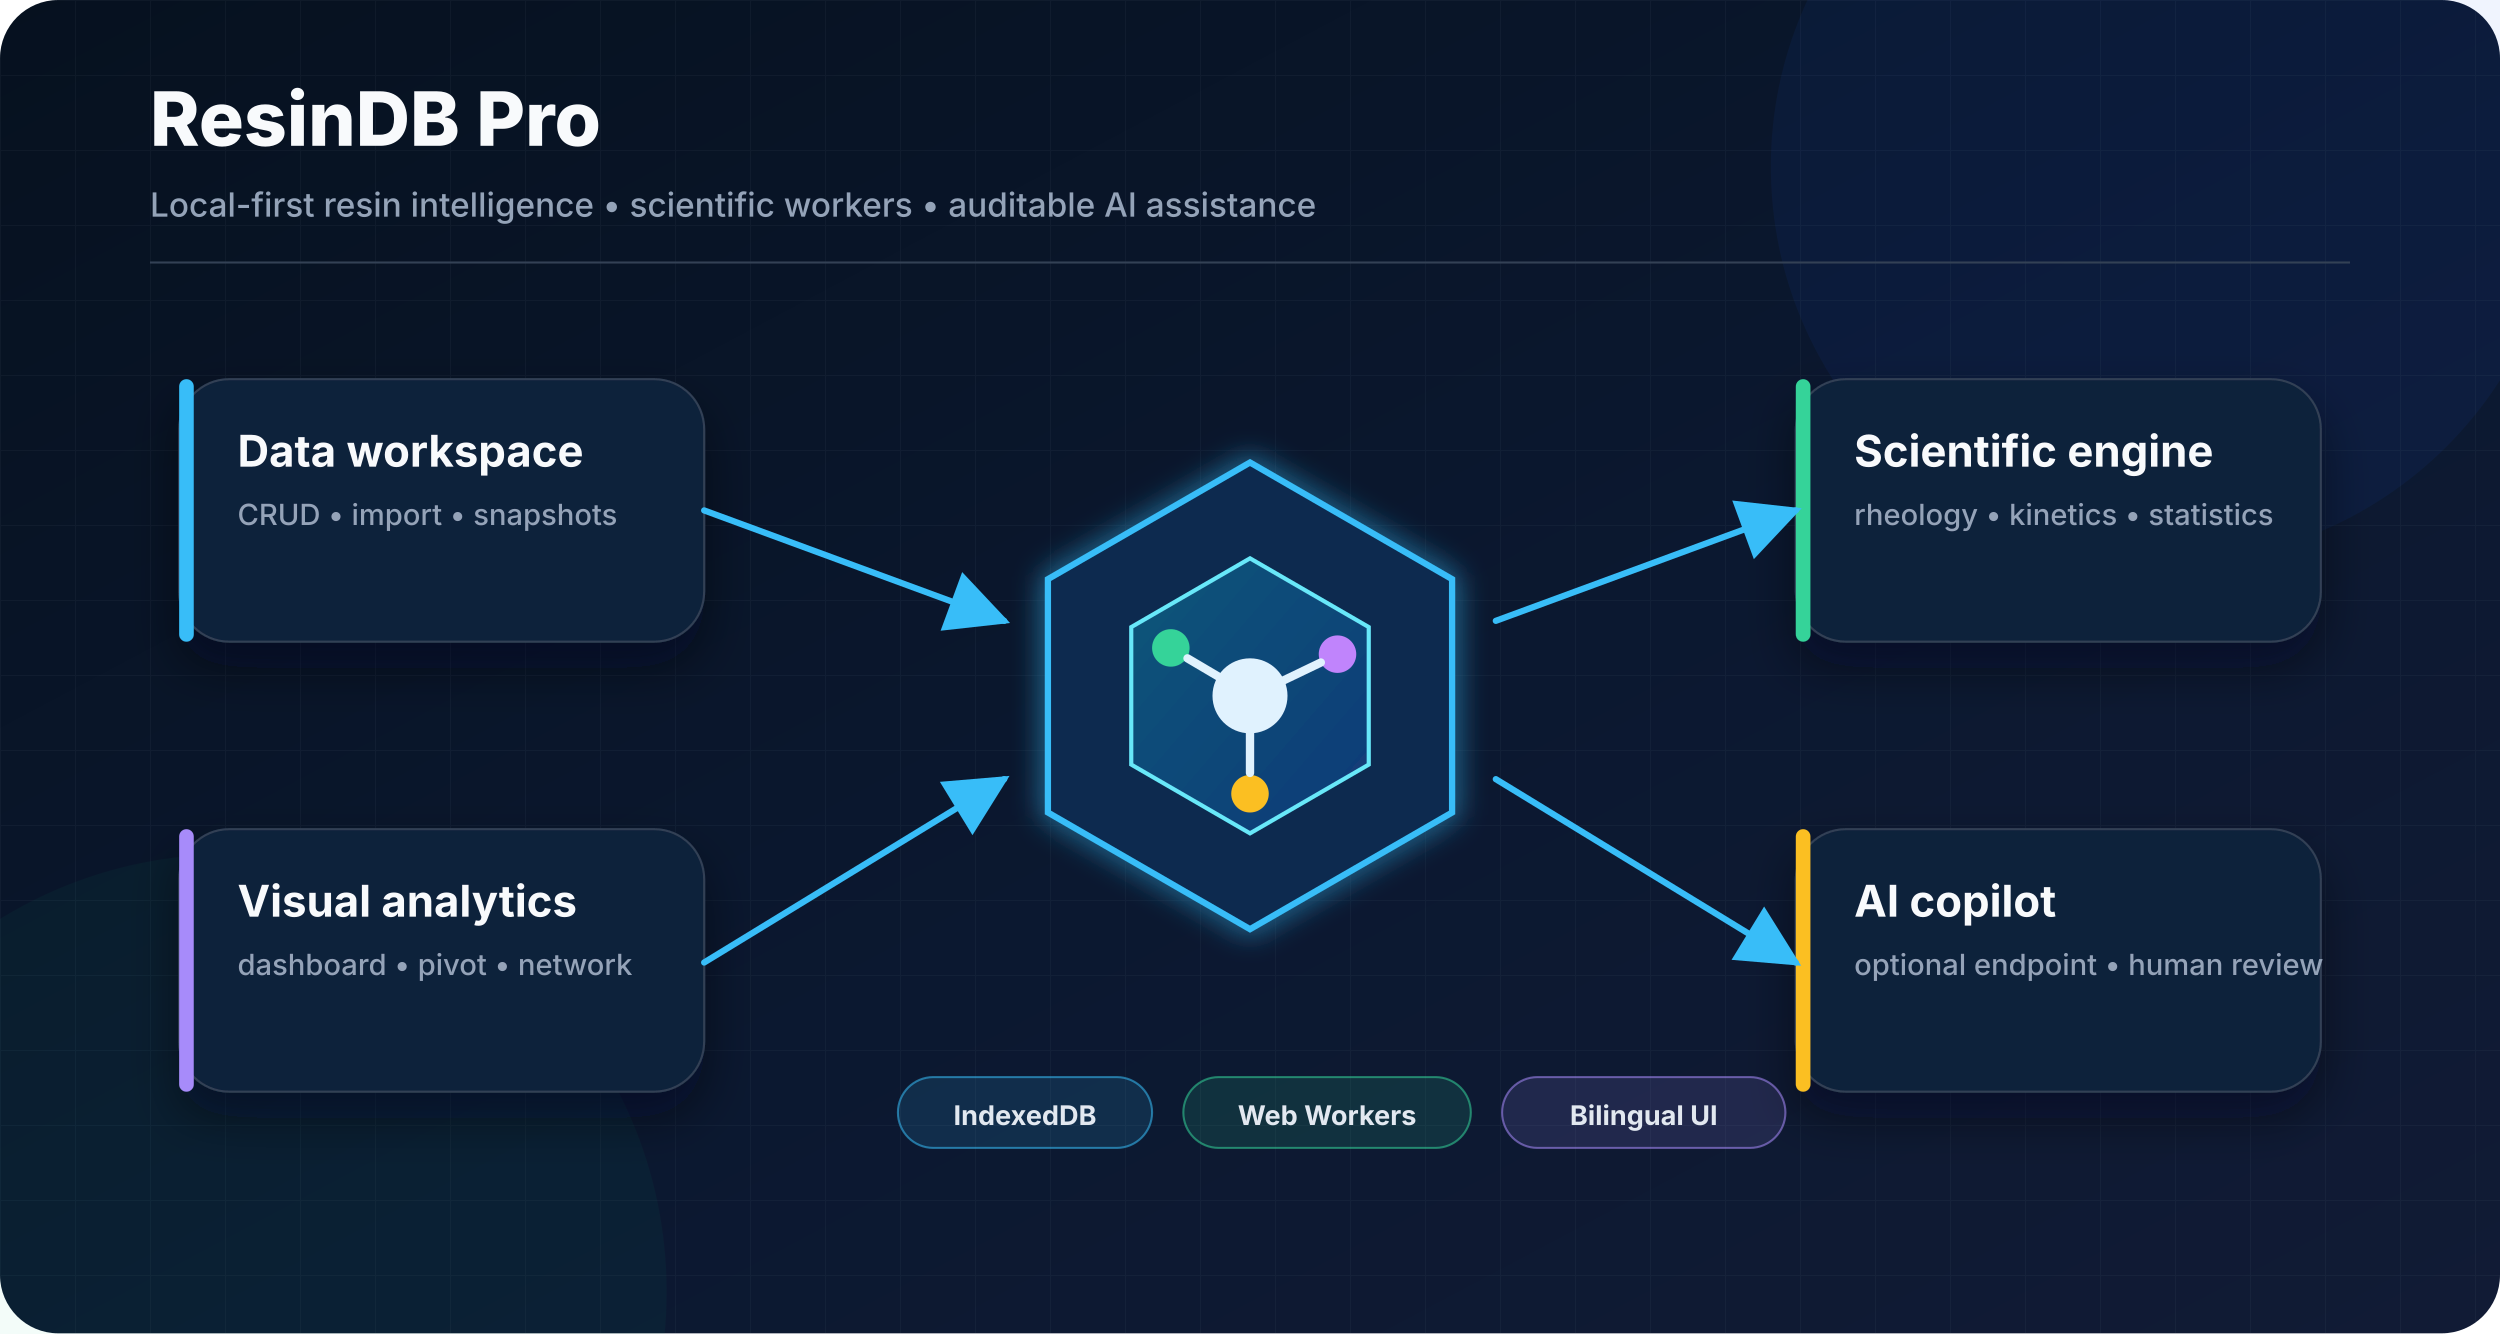
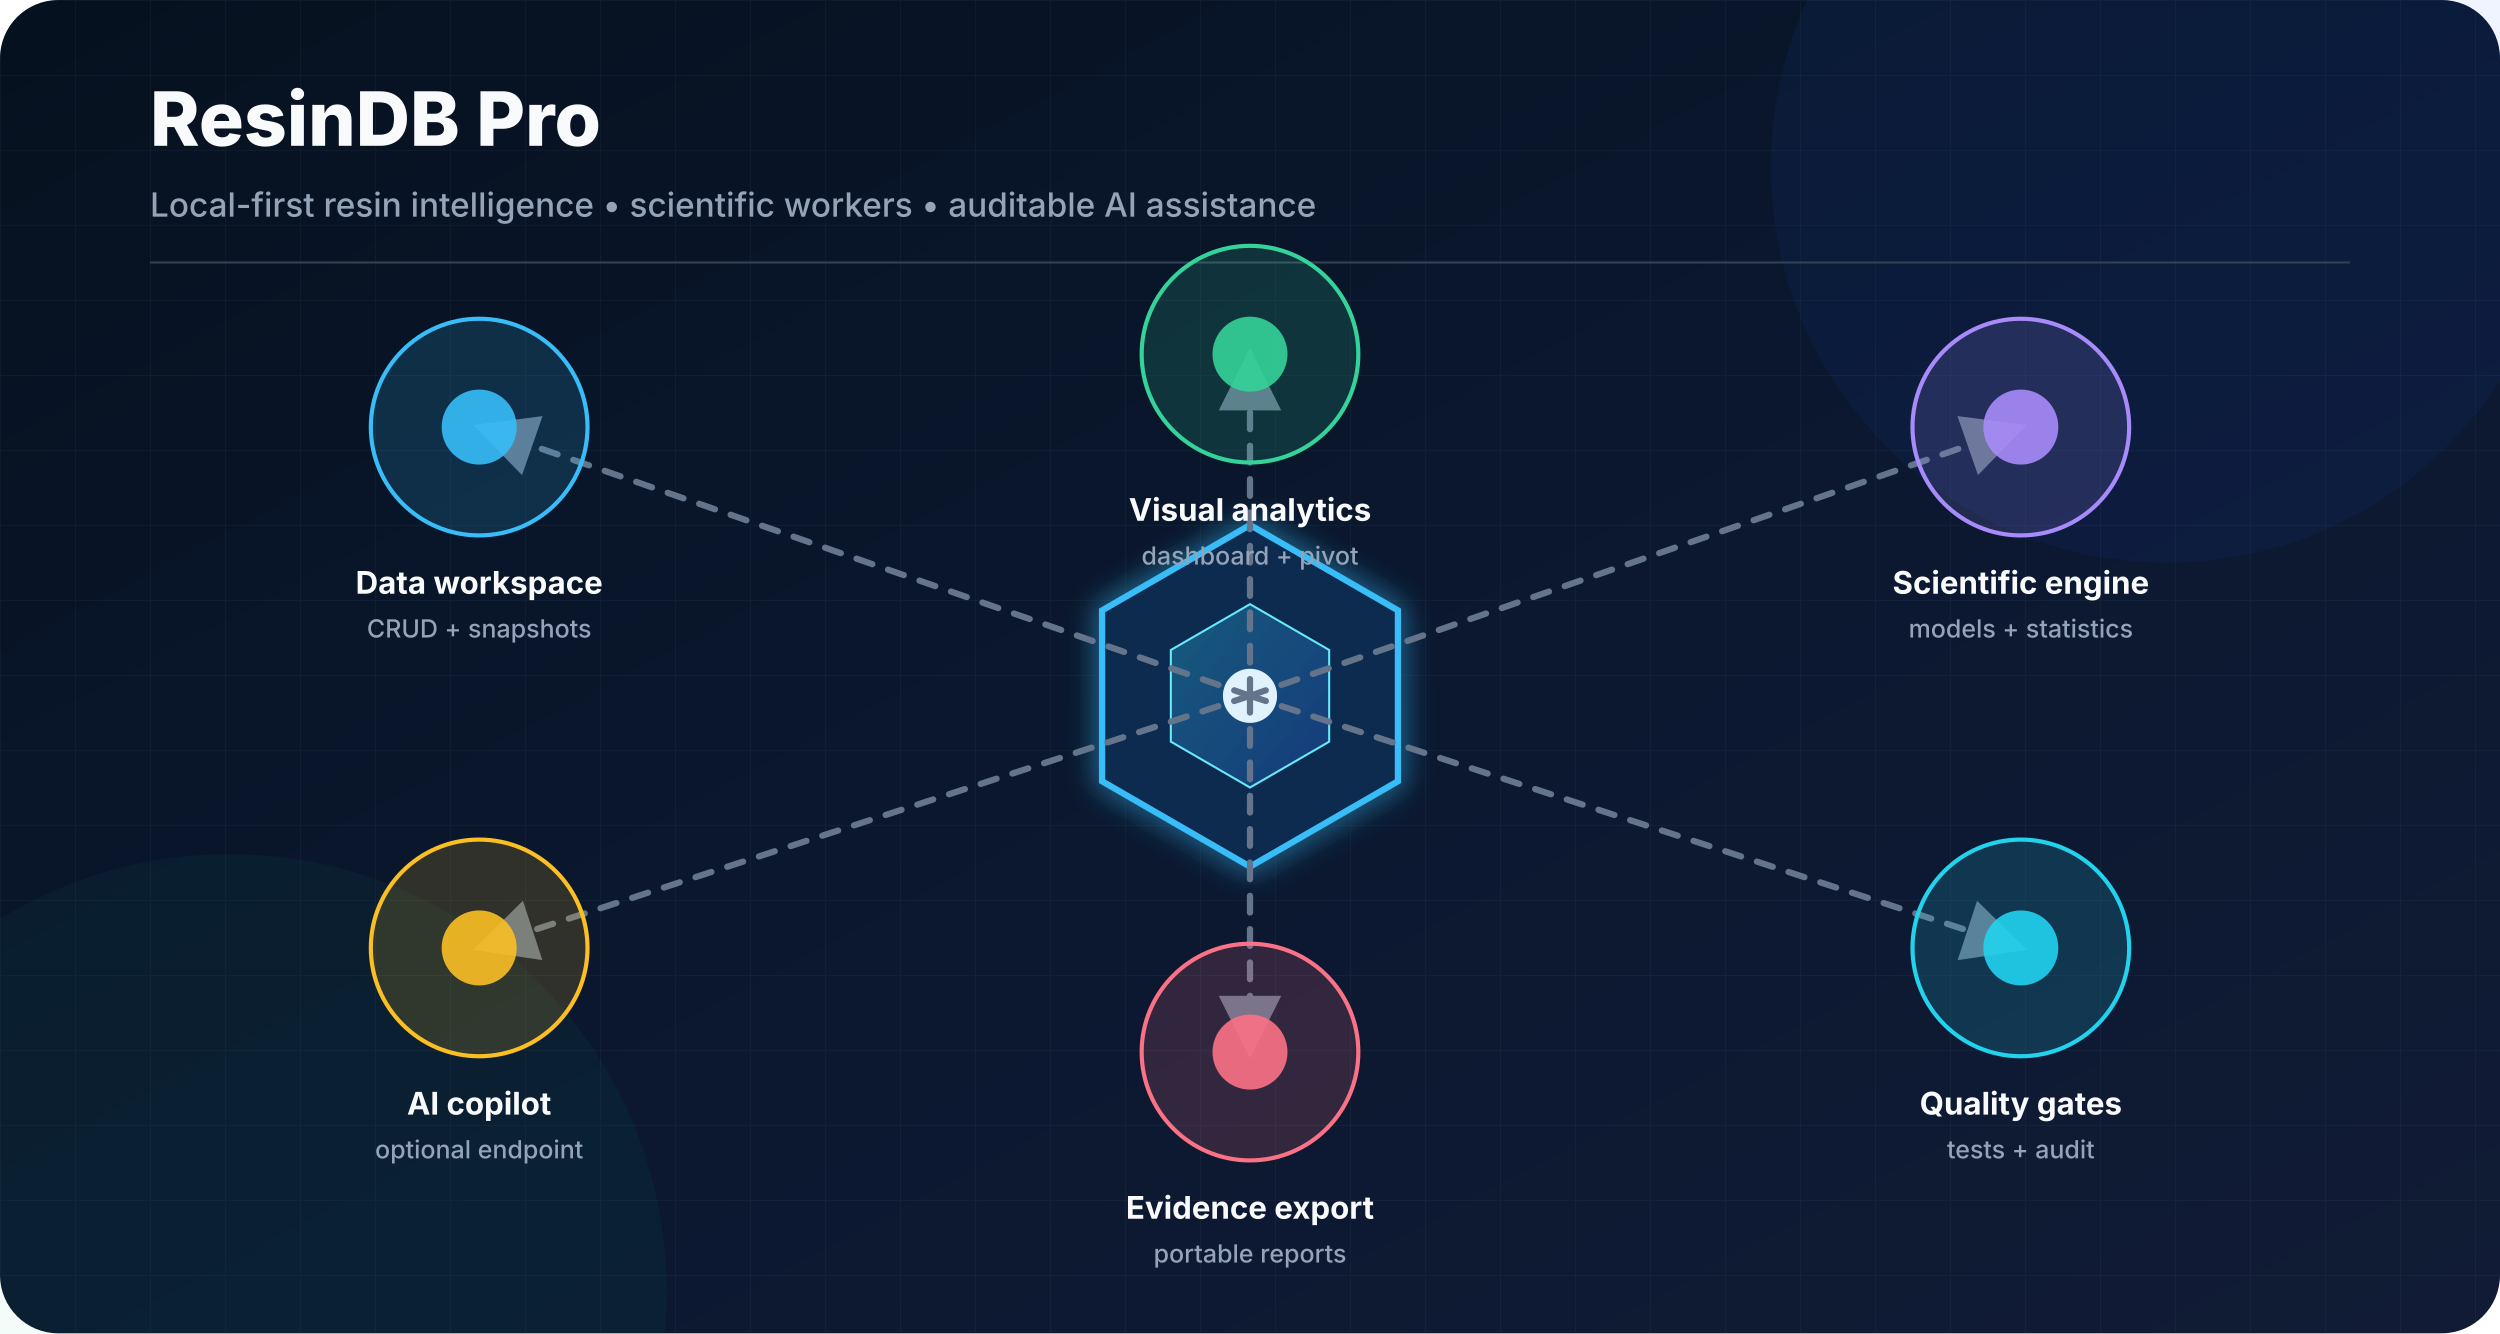
- <svg xmlns="http://www.w3.org/2000/svg" width="1200" height="640" viewBox="0 0 1200 640" role="img" aria-labelledby="hero-title hero-title-desc">
+ <svg xmlns="http://www.w3.org/2000/svg" width="1200" height="640" viewBox="0 0 1200 640" role="img" aria-labelledby="platform-title platform-title-desc">
  <defs>
    <linearGradient id="bg" x1="0" y1="0" x2="1" y2="1">
      <stop offset="0" stop-color="#06111f" />
-       <stop offset="0.55" stop-color="#0b1830" />
+       <stop offset=".56" stop-color="#0b1830" />
      <stop offset="1" stop-color="#111b35" />
    </linearGradient>
    <linearGradient id="cyan" x1="0" y1="0" x2="1" y2="1">
      <stop offset="0" stop-color="#22d3ee" />
      <stop offset="1" stop-color="#2563eb" />
    </linearGradient>
    <linearGradient id="emerald" x1="0" y1="0" x2="1" y2="1">
      <stop offset="0" stop-color="#34d399" />
      <stop offset="1" stop-color="#059669" />
    </linearGradient>
-     <linearGradient id="violet" x1="0" y1="0" x2="1" y2="1">
-       <stop offset="0" stop-color="#c084fc" />
-       <stop offset="1" stop-color="#7c3aed" />
-     </linearGradient>
-     <linearGradient id="amber" x1="0" y1="0" x2="1" y2="1">
-       <stop offset="0" stop-color="#fbbf24" />
-       <stop offset="1" stop-color="#f97316" />
-     </linearGradient>
-     <filter id="glow" x="-40%" y="-40%" width="180%" height="180%">
+     <filter id="shadow" x="-25%" y="-25%" width="150%" height="170%">
+       <feDropShadow dx="0" dy="12" stdDeviation="12" flood-color="#020617" flood-opacity=".46" />
+     </filter>
+     <filter id="glow" x="-50%" y="-50%" width="200%" height="200%">
      <feGaussianBlur stdDeviation="7" result="blur" />
      <feMerge>
        <feMergeNode in="blur" />
        <feMergeNode in="SourceGraphic" />
      </feMerge>
    </filter>
-     <filter id="shadow" x="-20%" y="-20%" width="140%" height="160%">
-       <feDropShadow dx="0" dy="12" stdDeviation="12" flood-color="#020617" flood-opacity=".45" />
-     </filter>
    <pattern id="grid" width="36" height="36" patternUnits="userSpaceOnUse">
-       <path d="M36 0H0V36" fill="none" stroke="#94a3b8" stroke-opacity=".055" stroke-width="1" />
+       <path d="M36 0H0V36" fill="none" stroke="#94a3b8" stroke-opacity=".055" />
    </pattern>
-     <marker id="arrow-cyan" markerWidth="10" markerHeight="10" refX="9" refY="5" orient="auto">
+     <marker id="arrow" markerWidth="10" markerHeight="10" refX="9" refY="5" orient="auto">
      <path d="M0 0L10 5L0 10Z" fill="#38bdf8" />
    </marker>
    <marker id="arrow-muted" markerWidth="10" markerHeight="10" refX="9" refY="5" orient="auto">
      <path d="M0 0L10 5L0 10Z" fill="#64748b" />
    </marker>
  </defs>
  <rect width="1200" height="640" rx="28" fill="url(#bg)" />
  <rect width="1200" height="640" rx="28" fill="url(#grid)" />
  <circle cx="1040" cy="80" r="190" fill="#2563eb" fill-opacity=".07" />
  <circle cx="110" cy="620" r="210" fill="#10b981" fill-opacity=".05" />
-   <text x="72" y="70" fill="#f8fafc" fill-opacity="1.0" font-family="Inter,Segoe UI,Arial,sans-serif" font-size="36" font-weight="800" text-anchor="start">ResinDB Pro</text>
-   <text x="72" y="104" fill="#94a3b8" fill-opacity="1.0" font-family="Inter,Segoe UI,Arial,sans-serif" font-size="16" font-weight="500" text-anchor="start">Local-first resin intelligence • scientific workers • auditable AI assistance</text>
-   <path d="M72 126H1128" stroke="#334155" stroke-width="1" />
+   <text x="72" y="70" fill="#f8fafc" font-family="Inter,Segoe UI,Arial,sans-serif" font-size="36" font-weight="820" text-anchor="start">ResinDB Pro</text>
+   <text x="72" y="104" fill="#94a3b8" font-family="Inter,Segoe UI,Arial,sans-serif" font-size="16" font-weight="520" text-anchor="start">Local-first resin intelligence • scientific workers • auditable AI assistance</text>
+   <path d="M72 126H1128" stroke="#334155" />
  <g transform="translate(600 334)" filter="url(#glow)">
-     <path d="M0-112L97-56V56L0 112L-97 56V-56Z" fill="#0b2b4f" stroke="#38bdf8" stroke-width="3" />
-     <path d="M0-66L57-33V33L0 66L-57 33V-33Z" fill="url(#cyan)" fill-opacity=".26" stroke="#67e8f9" stroke-width="2" />
-     <circle r="18" fill="#e0f2fe" />
-     <circle cx="-38" cy="-23" r="9" fill="#34d399" />
-     <circle cx="42" cy="-20" r="9" fill="#c084fc" />
-     <circle cx="0" cy="47" r="9" fill="#fbbf24" />
-     <path d="M-30-18L-8-5M34-16L9-4M0 37V17" stroke="#e0f2fe" stroke-width="4" stroke-linecap="round" />
+     <path d="M0-82L71-41V41L0 82L-71 41V-41Z" fill="#0b2b4f" stroke="#38bdf8" stroke-width="3" />
+     <path d="M0-44L38-22V22L0 44L-38 22V-22Z" fill="url(#cyan)" fill-opacity=".28" stroke="#67e8f9" />
+     <circle r="13" fill="#e0f2fe" />
  </g>
-   <g filter="url(#shadow)">
-     <rect x="86" y="182" width="252" height="126" rx="24" fill="#0f213b" stroke="#334155" />
-     <rect x="86" y="182" width="7" height="126" rx="3.5" fill="#38bdf8" />
-     <text x="114" y="224" fill="#f8fafc" fill-opacity="1.0" font-family="Inter,Segoe UI,Arial,sans-serif" font-size="21" font-weight="750" text-anchor="start">Data workspace</text>
-     <text x="114" y="252" fill="#94a3b8" fill-opacity="1.0" font-family="Inter,Segoe UI,Arial,sans-serif" font-size="14" font-weight="500" text-anchor="start">CRUD • import • snapshots</text>
-   </g>
-   <g filter="url(#shadow)">
-     <rect x="86" y="398" width="252" height="126" rx="24" fill="#0f213b" stroke="#334155" />
-     <rect x="86" y="398" width="7" height="126" rx="3.5" fill="#a78bfa" />
-     <text x="114" y="440" fill="#f8fafc" fill-opacity="1.0" font-family="Inter,Segoe UI,Arial,sans-serif" font-size="21" font-weight="750" text-anchor="start">Visual analytics</text>
-     <text x="114" y="468" fill="#94a3b8" fill-opacity="1.0" font-family="Inter,Segoe UI,Arial,sans-serif" font-size="14" font-weight="500" text-anchor="start">dashboard • pivot • network</text>
-   </g>
-   <g filter="url(#shadow)">
-     <rect x="862" y="182" width="252" height="126" rx="24" fill="#0f213b" stroke="#334155" />
-     <rect x="862" y="182" width="7" height="126" rx="3.5" fill="#34d399" />
-     <text x="890" y="224" fill="#f8fafc" fill-opacity="1.0" font-family="Inter,Segoe UI,Arial,sans-serif" font-size="21" font-weight="750" text-anchor="start">Scientific engine</text>
-     <text x="890" y="252" fill="#94a3b8" fill-opacity="1.0" font-family="Inter,Segoe UI,Arial,sans-serif" font-size="14" font-weight="500" text-anchor="start">rheology • kinetics • statistics</text>
-   </g>
-   <g filter="url(#shadow)">
-     <rect x="862" y="398" width="252" height="126" rx="24" fill="#0f213b" stroke="#334155" />
-     <rect x="862" y="398" width="7" height="126" rx="3.5" fill="#fbbf24" />
-     <text x="890" y="440" fill="#f8fafc" fill-opacity="1.0" font-family="Inter,Segoe UI,Arial,sans-serif" font-size="21" font-weight="750" text-anchor="start">AI copilot</text>
-     <text x="890" y="468" fill="#94a3b8" fill-opacity="1.0" font-family="Inter,Segoe UI,Arial,sans-serif" font-size="14" font-weight="500" text-anchor="start">optional endpoint • human review</text>
-   </g>
-   <path d="M338 245L482 298" fill="none" stroke="#38bdf8" stroke-width="3" stroke-linecap="round" marker-end="url(#arrow-cyan)" />
-   <path d="M338 462L482 374" fill="none" stroke="#38bdf8" stroke-width="3" stroke-linecap="round" marker-end="url(#arrow-cyan)" />
-   <path d="M718 298L862 245" fill="none" stroke="#38bdf8" stroke-width="3" stroke-linecap="round" marker-end="url(#arrow-cyan)" />
-   <path d="M718 374L862 462" fill="none" stroke="#38bdf8" stroke-width="3" stroke-linecap="round" marker-end="url(#arrow-cyan)" />
-   <g>
-     <rect x="431" y="517" width="122" height="34" rx="17" fill="#38bdf8" fill-opacity=".13" stroke="#38bdf8" stroke-opacity=".55" />
-     <text x="492.0" y="540" fill="#e2e8f0" fill-opacity="1.0" font-family="Inter,Segoe UI,Arial,sans-serif" font-size="13" font-weight="650" text-anchor="middle">IndexedDB</text>
-   </g>
-   <g>
-     <rect x="568" y="517" width="138" height="34" rx="17" fill="#34d399" fill-opacity=".13" stroke="#34d399" stroke-opacity=".55" />
-     <text x="637.0" y="540" fill="#e2e8f0" fill-opacity="1.0" font-family="Inter,Segoe UI,Arial,sans-serif" font-size="13" font-weight="650" text-anchor="middle">Web Workers</text>
-   </g>
-   <g>
-     <rect x="721" y="517" width="136" height="34" rx="17" fill="#a78bfa" fill-opacity=".13" stroke="#a78bfa" stroke-opacity=".55" />
-     <text x="789.0" y="540" fill="#e2e8f0" fill-opacity="1.0" font-family="Inter,Segoe UI,Arial,sans-serif" font-size="13" font-weight="650" text-anchor="middle">Bilingual UI</text>
-   </g>
+   <path d="M600 334L230 205" fill="none" stroke="#64748b" stroke-width="3" stroke-linecap="round" marker-end="url(#arrow-muted)" stroke-dasharray="8 8" />
+   <circle cx="230" cy="205" r="52" fill="#38bdf8" fill-opacity=".16" stroke="#38bdf8" stroke-width="2" />
+   <circle cx="230" cy="205" r="18" fill="#38bdf8" fill-opacity=".9" />
+   <text x="230" y="285" fill="#f8fafc" font-family="Inter,Segoe UI,Arial,sans-serif" font-size="15" font-weight="700" text-anchor="middle">Data workspace</text>
+   <text x="230" y="306" fill="#94a3b8" font-family="Inter,Segoe UI,Arial,sans-serif" font-size="12" font-weight="520" text-anchor="middle">CRUD + snapshots</text>
+   <path d="M600 334L600 170" fill="none" stroke="#64748b" stroke-width="3" stroke-linecap="round" marker-end="url(#arrow-muted)" stroke-dasharray="8 8" />
+   <circle cx="600" cy="170" r="52" fill="#34d399" fill-opacity=".16" stroke="#34d399" stroke-width="2" />
+   <circle cx="600" cy="170" r="18" fill="#34d399" fill-opacity=".9" />
+   <text x="600" y="250" fill="#f8fafc" font-family="Inter,Segoe UI,Arial,sans-serif" font-size="15" font-weight="700" text-anchor="middle">Visual analytics</text>
+   <text x="600" y="271" fill="#94a3b8" font-family="Inter,Segoe UI,Arial,sans-serif" font-size="12" font-weight="520" text-anchor="middle">dashboard + pivot</text>
+   <path d="M600 334L970 205" fill="none" stroke="#64748b" stroke-width="3" stroke-linecap="round" marker-end="url(#arrow-muted)" stroke-dasharray="8 8" />
+   <circle cx="970" cy="205" r="52" fill="#a78bfa" fill-opacity=".16" stroke="#a78bfa" stroke-width="2" />
+   <circle cx="970" cy="205" r="18" fill="#a78bfa" fill-opacity=".9" />
+   <text x="970" y="285" fill="#f8fafc" font-family="Inter,Segoe UI,Arial,sans-serif" font-size="15" font-weight="700" text-anchor="middle">Scientific engine</text>
+   <text x="970" y="306" fill="#94a3b8" font-family="Inter,Segoe UI,Arial,sans-serif" font-size="12" font-weight="520" text-anchor="middle">models + statistics</text>
+   <path d="M600 334L230 455" fill="none" stroke="#64748b" stroke-width="3" stroke-linecap="round" marker-end="url(#arrow-muted)" stroke-dasharray="8 8" />
+   <circle cx="230" cy="455" r="52" fill="#fbbf24" fill-opacity=".16" stroke="#fbbf24" stroke-width="2" />
+   <circle cx="230" cy="455" r="18" fill="#fbbf24" fill-opacity=".9" />
+   <text x="230" y="535" fill="#f8fafc" font-family="Inter,Segoe UI,Arial,sans-serif" font-size="15" font-weight="700" text-anchor="middle">AI copilot</text>
+   <text x="230" y="556" fill="#94a3b8" font-family="Inter,Segoe UI,Arial,sans-serif" font-size="12" font-weight="520" text-anchor="middle">optional endpoint</text>
+   <path d="M600 334L600 505" fill="none" stroke="#64748b" stroke-width="3" stroke-linecap="round" marker-end="url(#arrow-muted)" stroke-dasharray="8 8" />
+   <circle cx="600" cy="505" r="52" fill="#fb7185" fill-opacity=".16" stroke="#fb7185" stroke-width="2" />
+   <circle cx="600" cy="505" r="18" fill="#fb7185" fill-opacity=".9" />
+   <text x="600" y="585" fill="#f8fafc" font-family="Inter,Segoe UI,Arial,sans-serif" font-size="15" font-weight="700" text-anchor="middle">Evidence export</text>
+   <text x="600" y="606" fill="#94a3b8" font-family="Inter,Segoe UI,Arial,sans-serif" font-size="12" font-weight="520" text-anchor="middle">portable reports</text>
+   <path d="M600 334L970 455" fill="none" stroke="#64748b" stroke-width="3" stroke-linecap="round" marker-end="url(#arrow-muted)" stroke-dasharray="8 8" />
+   <circle cx="970" cy="455" r="52" fill="#22d3ee" fill-opacity=".16" stroke="#22d3ee" stroke-width="2" />
+   <circle cx="970" cy="455" r="18" fill="#22d3ee" fill-opacity=".9" />
+   <text x="970" y="535" fill="#f8fafc" font-family="Inter,Segoe UI,Arial,sans-serif" font-size="15" font-weight="700" text-anchor="middle">Quality gates</text>
+   <text x="970" y="556" fill="#94a3b8" font-family="Inter,Segoe UI,Arial,sans-serif" font-size="12" font-weight="520" text-anchor="middle">tests + audit</text>
</svg>
